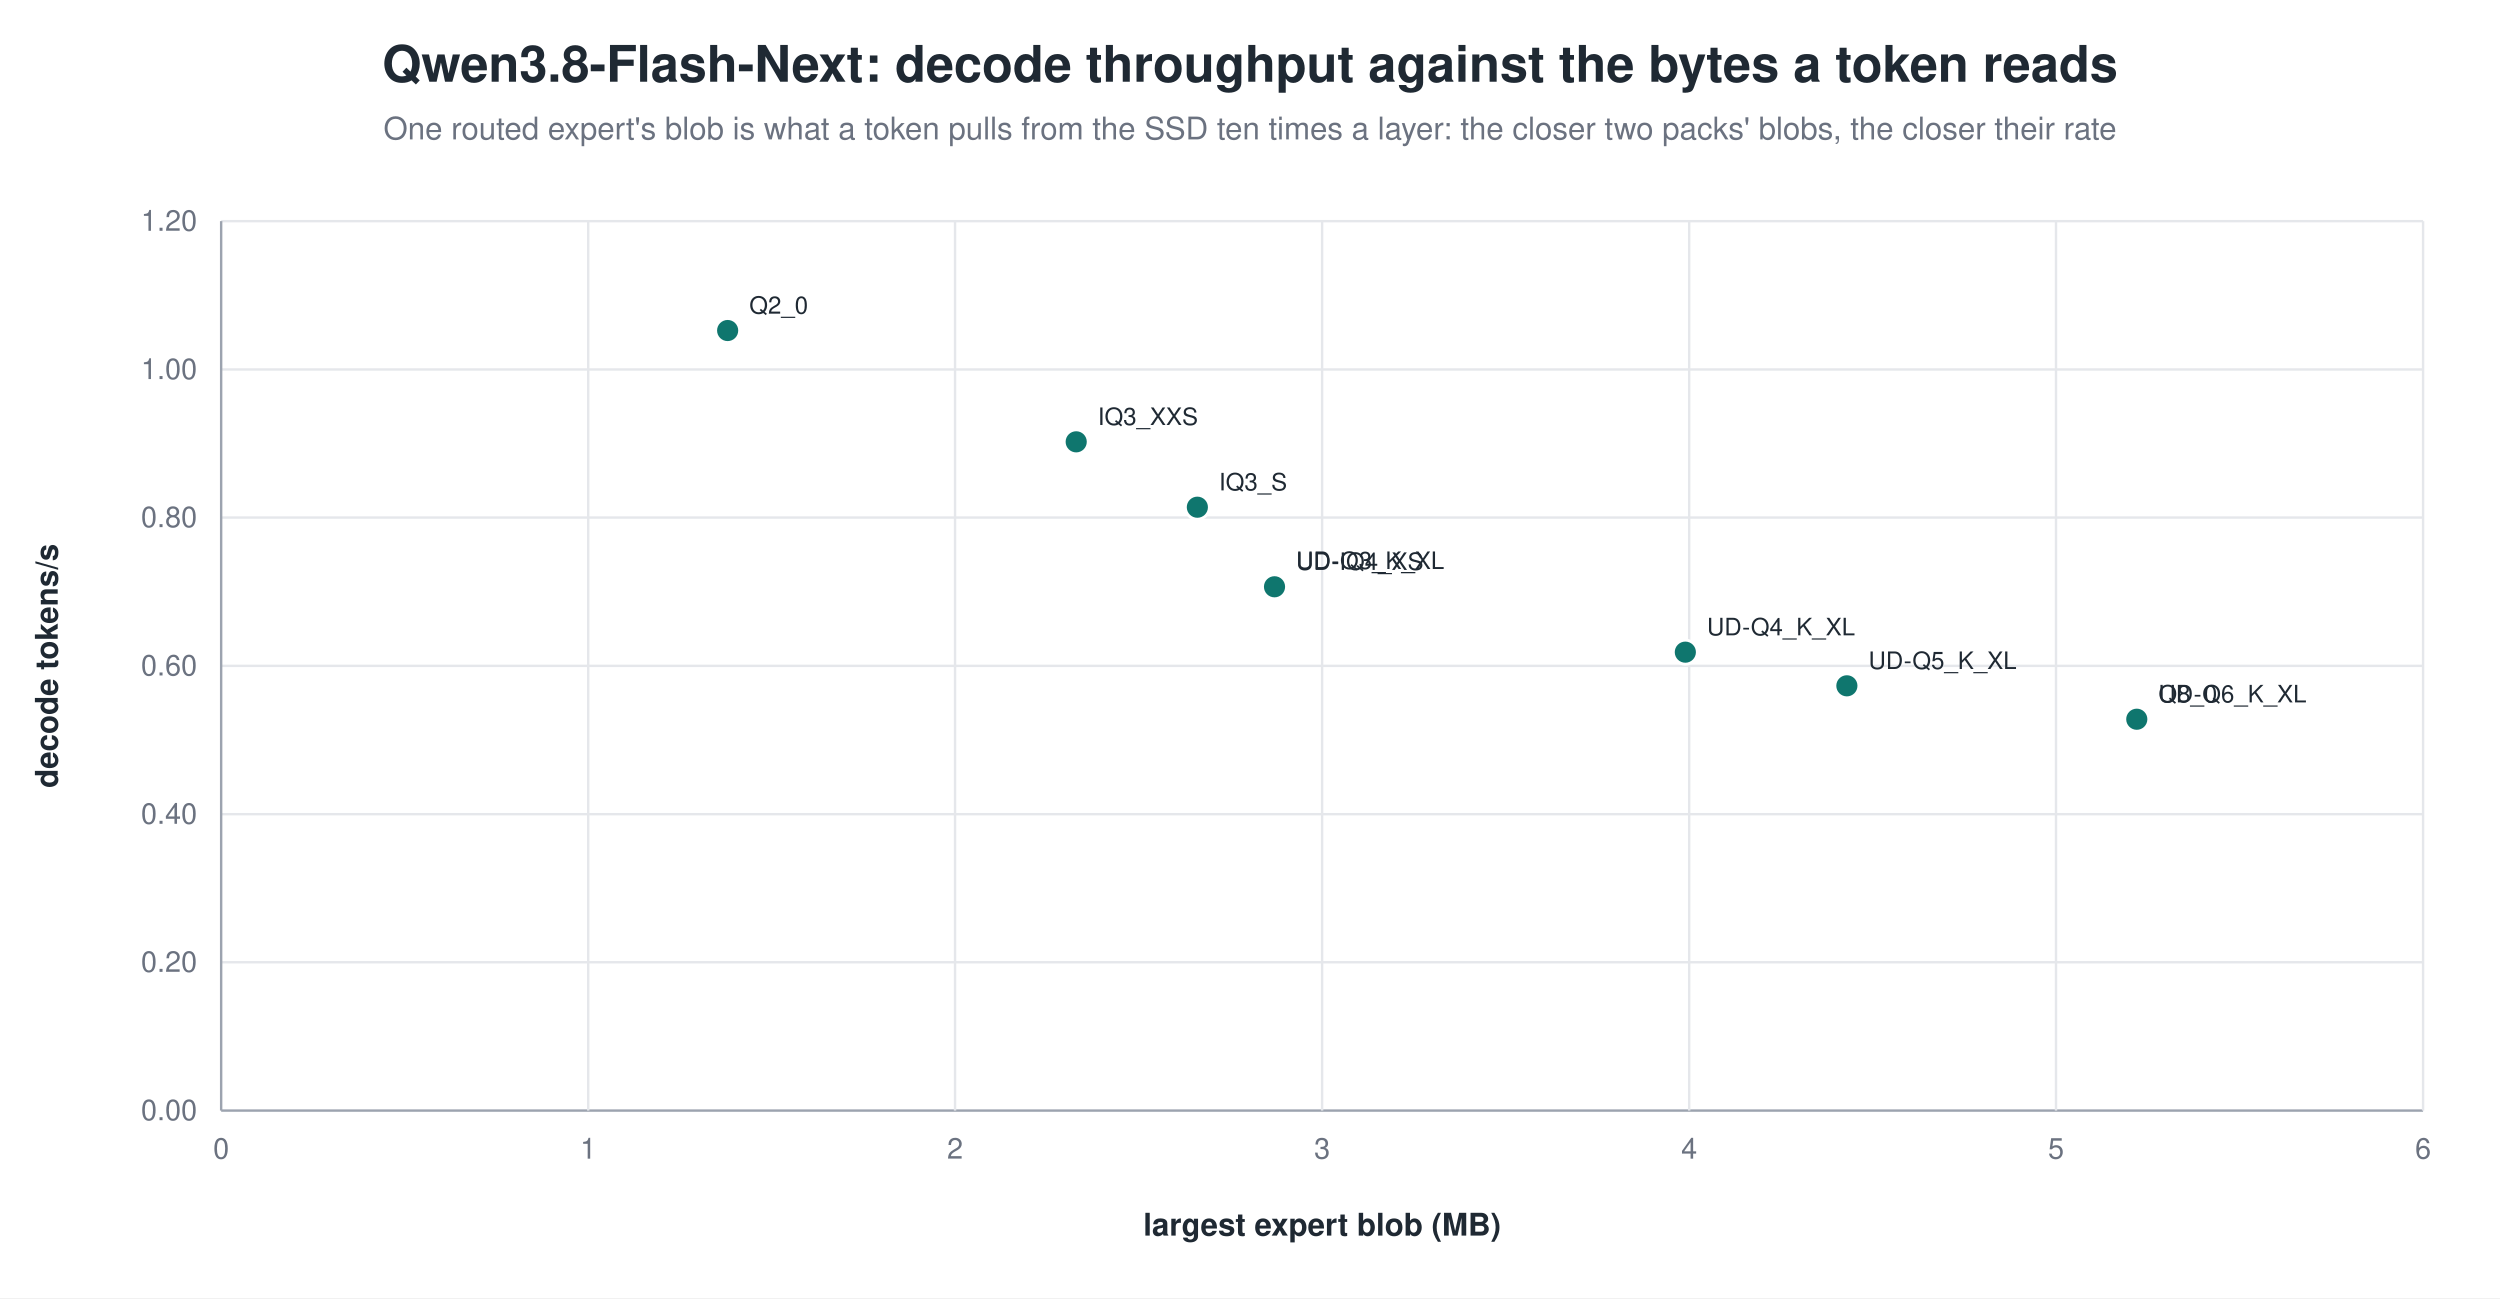
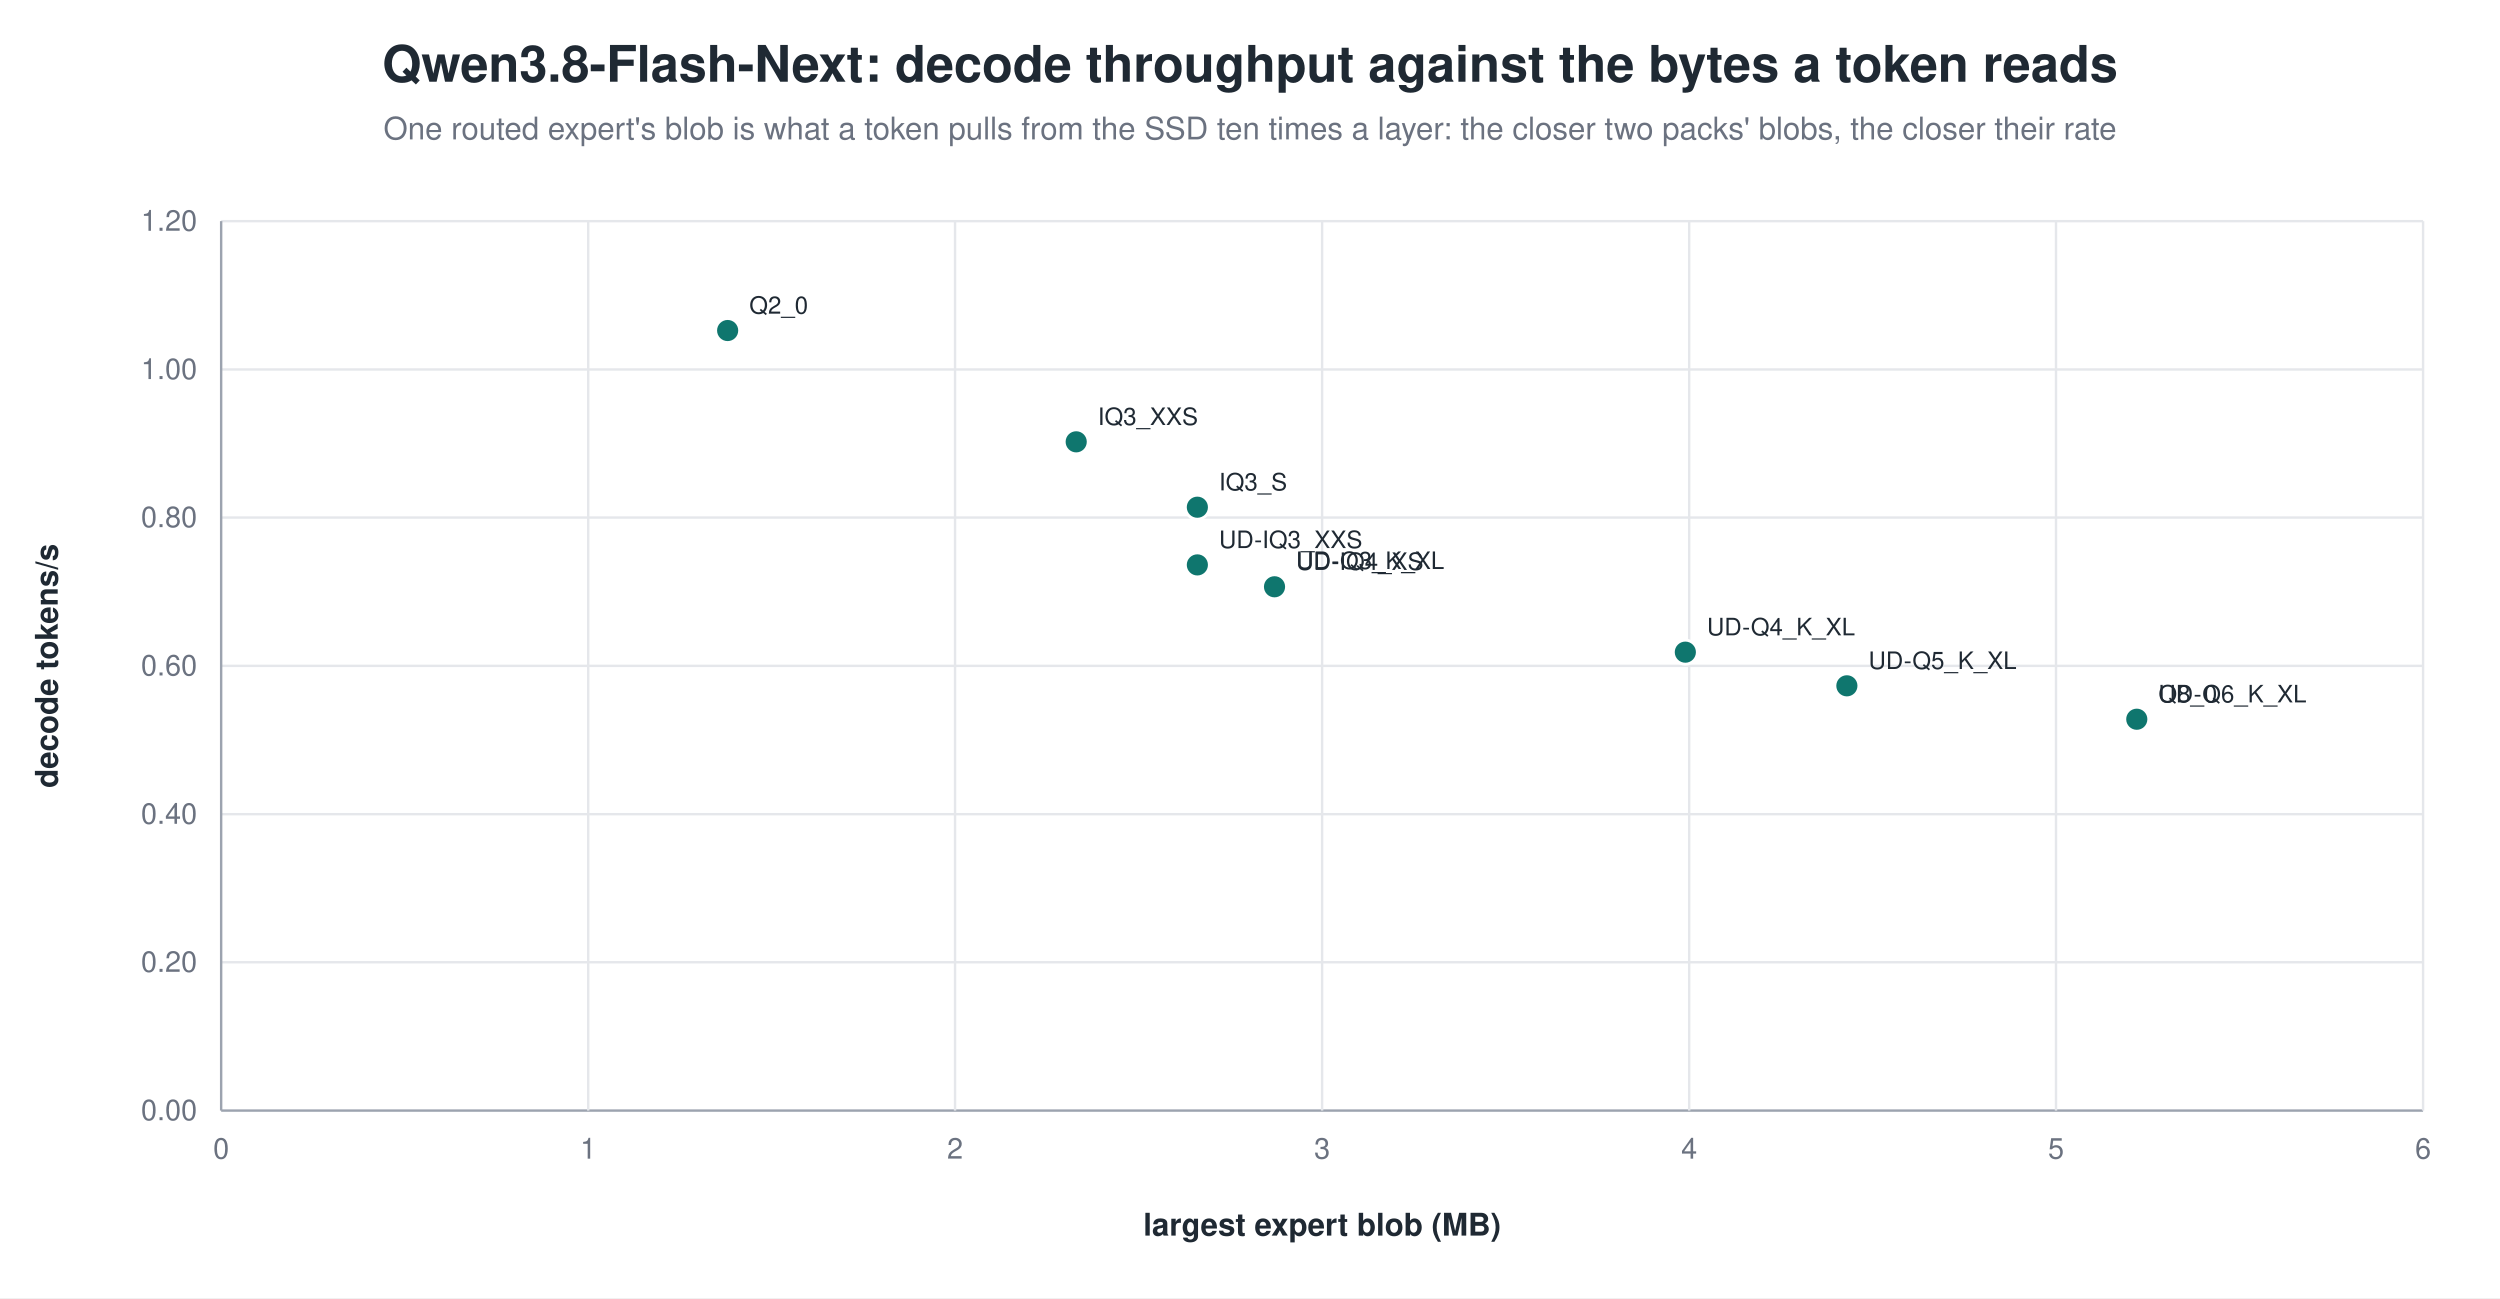
<svg xmlns="http://www.w3.org/2000/svg" width="1040" height="540" viewBox="0 0 1040 540" role="img" aria-label="Qwen3.8-Flash-Next: decode throughput against the bytes a token reads">
  <rect width="1040" height="540" fill="white" />
  <text x="520.0" y="34" text-anchor="middle" font-family="Helvetica, Arial, sans-serif" font-size="21" font-weight="600" fill="#1f2933">Qwen3.8-Flash-Next: decode throughput against the bytes a token reads</text>
  <text x="520.0" y="58" text-anchor="middle" font-family="Helvetica, Arial, sans-serif" font-size="13" fill="#6b7280">One routed expert's blob is what a token pulls from the SSD ten times a layer: the closer two packs' blobs, the closer their rate</text>
  <line x1="92.0" y1="462.0" x2="1008.0" y2="462.0" stroke="#9ca3af" stroke-width="1.0" />
  <text x="82.0" y="466.0" text-anchor="end" font-family="Helvetica, Arial, sans-serif" font-size="12" fill="#6b7280" font-weight="400">0.00</text>
  <line x1="92.0" y1="400.3" x2="1008.0" y2="400.3" stroke="#e5e7eb" stroke-width="1.0" />
  <text x="82.0" y="404.3" text-anchor="end" font-family="Helvetica, Arial, sans-serif" font-size="12" fill="#6b7280" font-weight="400">0.20</text>
  <line x1="92.0" y1="338.7" x2="1008.0" y2="338.7" stroke="#e5e7eb" stroke-width="1.0" />
  <text x="82.0" y="342.7" text-anchor="end" font-family="Helvetica, Arial, sans-serif" font-size="12" fill="#6b7280" font-weight="400">0.40</text>
  <line x1="92.0" y1="277.0" x2="1008.0" y2="277.0" stroke="#e5e7eb" stroke-width="1.0" />
  <text x="82.0" y="281.0" text-anchor="end" font-family="Helvetica, Arial, sans-serif" font-size="12" fill="#6b7280" font-weight="400">0.60</text>
  <line x1="92.0" y1="215.3" x2="1008.0" y2="215.3" stroke="#e5e7eb" stroke-width="1.0" />
  <text x="82.0" y="219.3" text-anchor="end" font-family="Helvetica, Arial, sans-serif" font-size="12" fill="#6b7280" font-weight="400">0.80</text>
  <line x1="92.0" y1="153.7" x2="1008.0" y2="153.7" stroke="#e5e7eb" stroke-width="1.0" />
  <text x="82.0" y="157.7" text-anchor="end" font-family="Helvetica, Arial, sans-serif" font-size="12" fill="#6b7280" font-weight="400">1.00</text>
  <line x1="92.0" y1="92.0" x2="1008.0" y2="92.0" stroke="#e5e7eb" stroke-width="1.0" />
  <text x="82.0" y="96.0" text-anchor="end" font-family="Helvetica, Arial, sans-serif" font-size="12" fill="#6b7280" font-weight="400">1.20</text>
  <line x1="92.0" y1="92.0" x2="92.0" y2="462.0" stroke="#9ca3af" stroke-width="1.0" />
  <text x="92.0" y="482.0" text-anchor="middle" font-family="Helvetica, Arial, sans-serif" font-size="12" fill="#6b7280" font-weight="400">0</text>
  <line x1="244.7" y1="92.0" x2="244.7" y2="462.0" stroke="#e5e7eb" stroke-width="1.0" />
  <text x="244.7" y="482.0" text-anchor="middle" font-family="Helvetica, Arial, sans-serif" font-size="12" fill="#6b7280" font-weight="400">1</text>
  <line x1="397.3" y1="92.0" x2="397.3" y2="462.0" stroke="#e5e7eb" stroke-width="1.0" />
  <text x="397.3" y="482.0" text-anchor="middle" font-family="Helvetica, Arial, sans-serif" font-size="12" fill="#6b7280" font-weight="400">2</text>
  <line x1="550.0" y1="92.0" x2="550.0" y2="462.0" stroke="#e5e7eb" stroke-width="1.0" />
  <text x="550.0" y="482.0" text-anchor="middle" font-family="Helvetica, Arial, sans-serif" font-size="12" fill="#6b7280" font-weight="400">3</text>
  <line x1="702.7" y1="92.0" x2="702.7" y2="462.0" stroke="#e5e7eb" stroke-width="1.0" />
  <text x="702.7" y="482.0" text-anchor="middle" font-family="Helvetica, Arial, sans-serif" font-size="12" fill="#6b7280" font-weight="400">4</text>
  <line x1="855.3" y1="92.0" x2="855.3" y2="462.0" stroke="#e5e7eb" stroke-width="1.0" />
  <text x="855.3" y="482.0" text-anchor="middle" font-family="Helvetica, Arial, sans-serif" font-size="12" fill="#6b7280" font-weight="400">5</text>
  <line x1="1008.0" y1="92.0" x2="1008.0" y2="462.0" stroke="#e5e7eb" stroke-width="1.0" />
  <text x="1008.0" y="482.0" text-anchor="middle" font-family="Helvetica, Arial, sans-serif" font-size="12" fill="#6b7280" font-weight="400">6</text>
  <text x="24.0" y="277.0" text-anchor="middle" font-family="Helvetica, Arial, sans-serif" font-size="13" fill="#1f2933" font-weight="600" transform="rotate(-90.0 24.0 277.0)">decode tokens/s</text>
  <text x="550.0" y="514.0" text-anchor="middle" font-family="Helvetica, Arial, sans-serif" font-size="13" fill="#1f2933" font-weight="600">largest expert blob (MB)</text>
  <circle cx="302.7" cy="137.5" r="5.0" fill="#0f766e" stroke="white" stroke-width="1.2" opacity="1.00" />
  <text x="311.7" y="130.5" text-anchor="start" font-family="Helvetica, Arial, sans-serif" font-size="10" fill="#1f2933" font-weight="500">Q2_0</text>
  <circle cx="447.7" cy="183.8" r="5.0" fill="#0f766e" stroke="white" stroke-width="1.2" opacity="1.00" />
  <text x="456.7" y="176.8" text-anchor="start" font-family="Helvetica, Arial, sans-serif" font-size="10" fill="#1f2933" font-weight="500">IQ3_XXS</text>
  <circle cx="498.1" cy="211.0" r="5.0" fill="#0f766e" stroke="white" stroke-width="1.2" opacity="1.00" />
  <text x="507.1" y="204.0" text-anchor="start" font-family="Helvetica, Arial, sans-serif" font-size="10" fill="#1f2933" font-weight="500">IQ3_S</text>
+   <circle cx="498.1" cy="235.0" r="5.0" fill="#0f766e" stroke="white" stroke-width="1.2" opacity="1.00" />
+   <text x="507.1" y="228.0" text-anchor="start" font-family="Helvetica, Arial, sans-serif" font-size="10" fill="#1f2933" font-weight="500">UD-IQ3_XXS</text>
  <circle cx="530.2" cy="243.7" r="5.0" fill="#0f766e" stroke="white" stroke-width="1.2" opacity="1.00" />
  <text x="539.2" y="236.7" text-anchor="start" font-family="Helvetica, Arial, sans-serif" font-size="10" fill="#1f2933" font-weight="500">UD-Q3_K_XL</text>
  <circle cx="530.2" cy="244.1" r="5.0" fill="#0f766e" stroke="white" stroke-width="1.2" opacity="1.00" />
  <text x="539.2" y="237.1" text-anchor="start" font-family="Helvetica, Arial, sans-serif" font-size="10" fill="#1f2933" font-weight="500">UD-IQ4_XS</text>
  <circle cx="701.1" cy="271.3" r="5.0" fill="#0f766e" stroke="white" stroke-width="1.2" opacity="1.00" />
  <text x="710.1" y="264.3" text-anchor="start" font-family="Helvetica, Arial, sans-serif" font-size="10" fill="#1f2933" font-weight="500">UD-Q4_K_XL</text>
  <circle cx="768.3" cy="285.3" r="5.0" fill="#0f766e" stroke="white" stroke-width="1.2" opacity="1.00" />
  <text x="777.3" y="278.3" text-anchor="start" font-family="Helvetica, Arial, sans-serif" font-size="10" fill="#1f2933" font-weight="500">UD-Q5_K_XL</text>
  <circle cx="888.9" cy="299.2" r="5.0" fill="#0f766e" stroke="white" stroke-width="1.2" opacity="1.00" />
  <text x="897.9" y="292.2" text-anchor="start" font-family="Helvetica, Arial, sans-serif" font-size="10" fill="#1f2933" font-weight="500">UD-Q6_K_XL</text>
  <circle cx="888.9" cy="299.2" r="5.0" fill="#0f766e" stroke="white" stroke-width="1.2" opacity="1.00" />
  <text x="897.9" y="292.2" text-anchor="start" font-family="Helvetica, Arial, sans-serif" font-size="10" fill="#1f2933" font-weight="500">Q8_0</text>
</svg>
